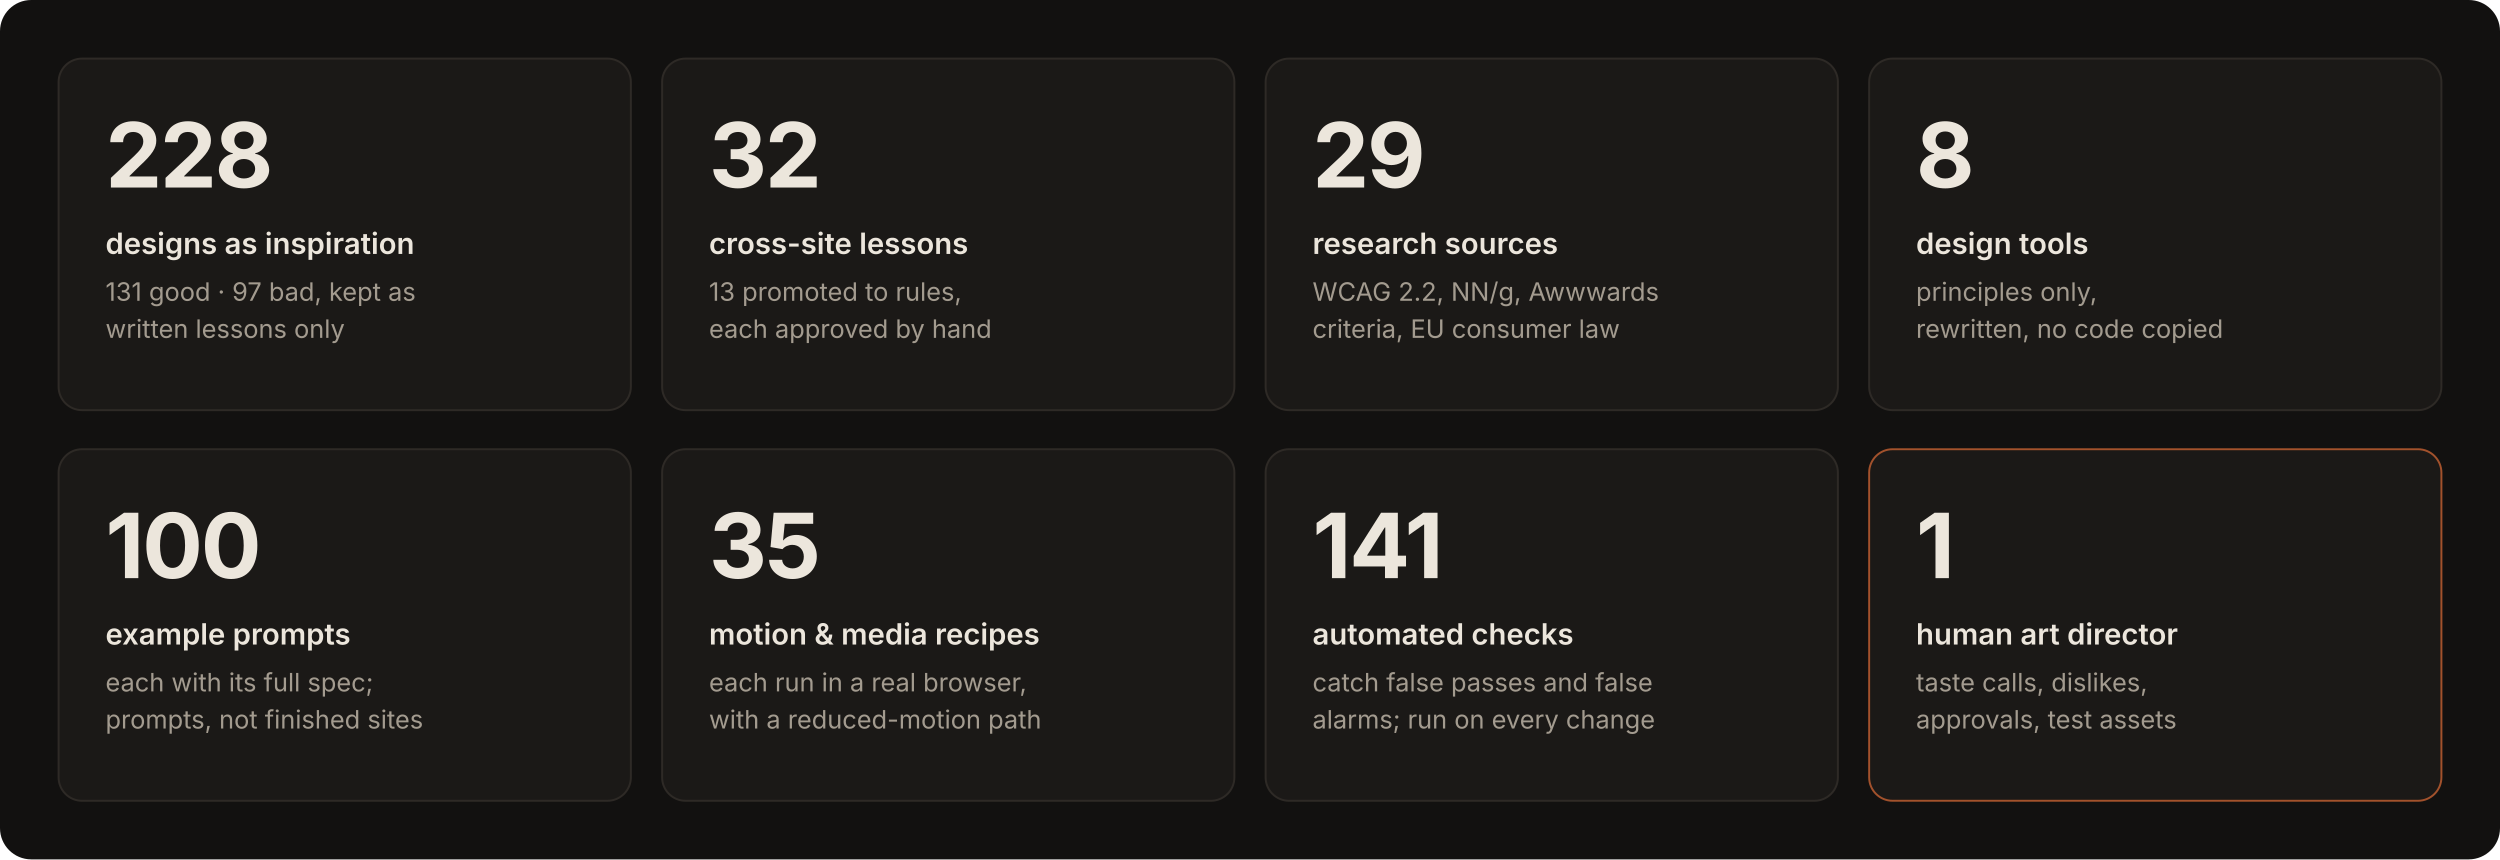
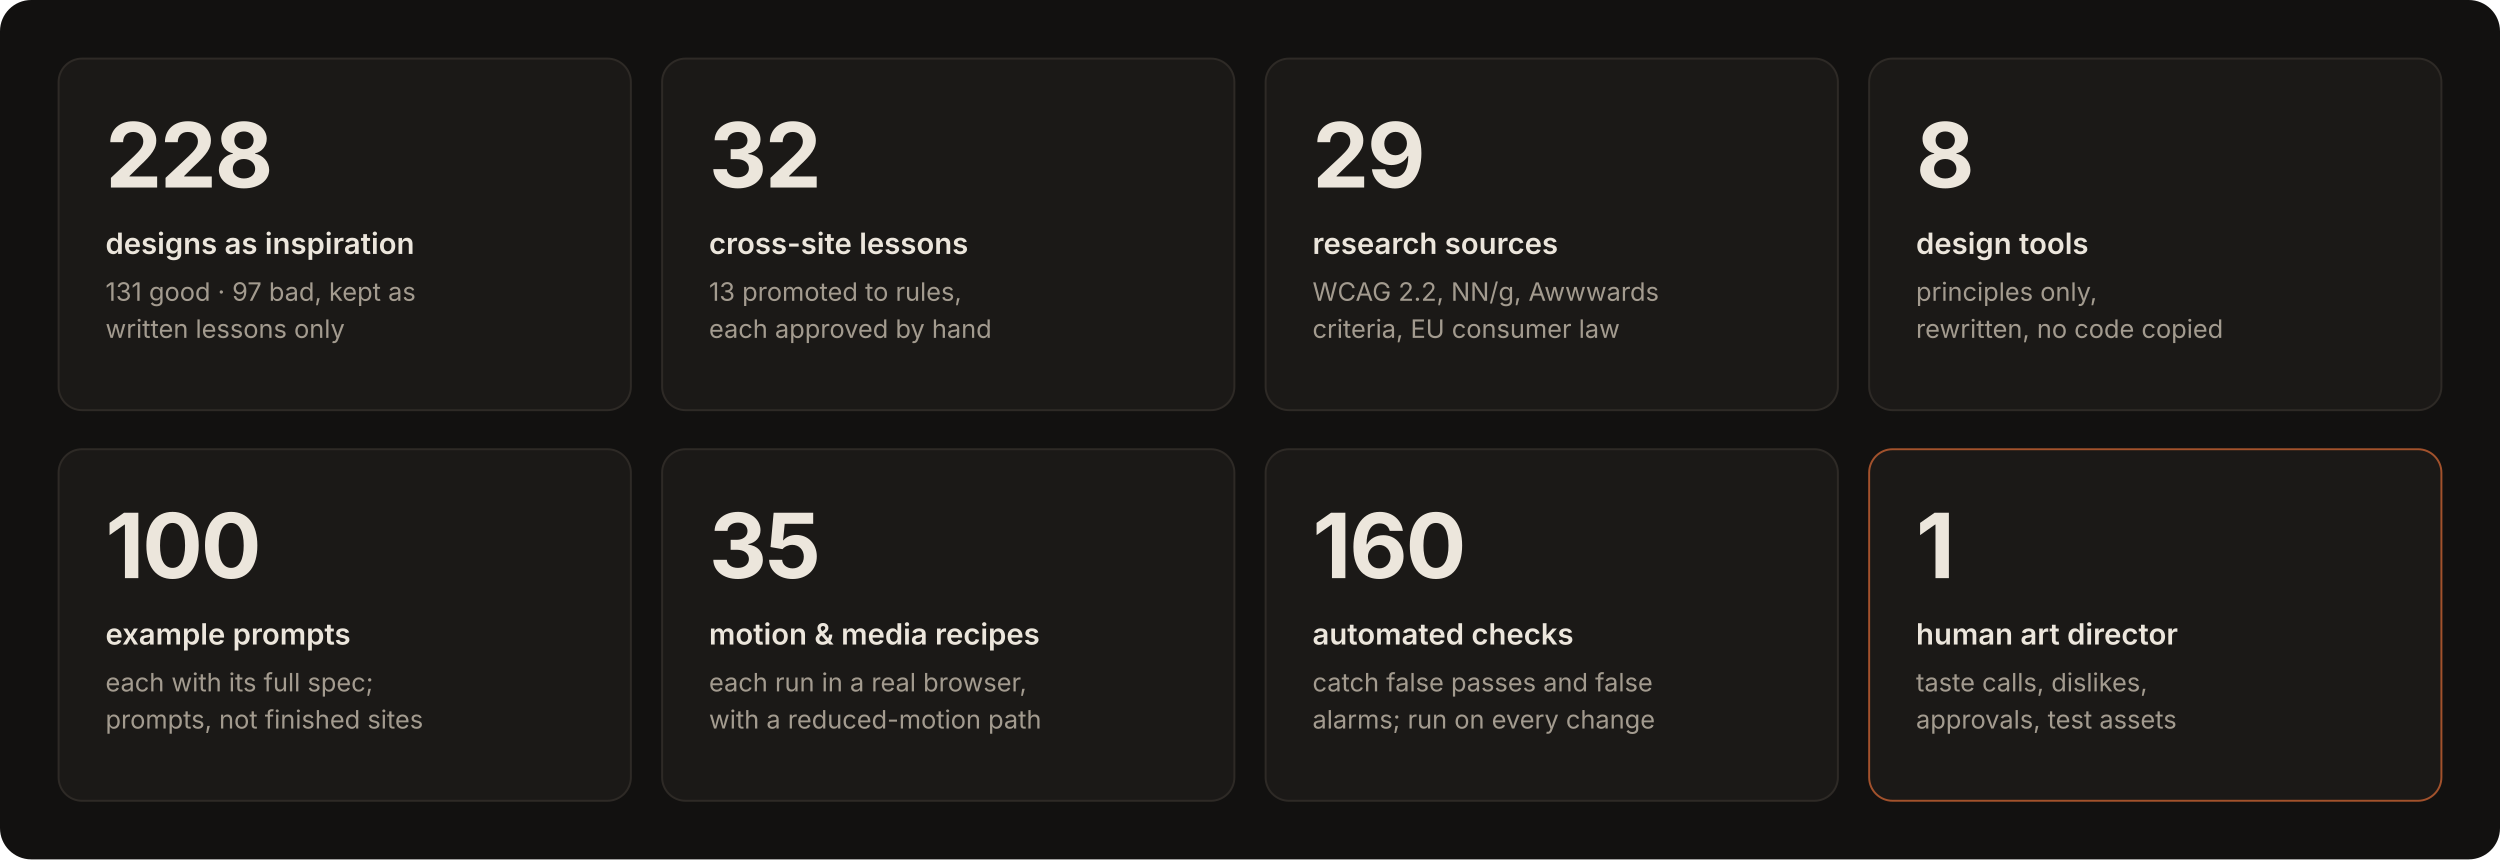
- <svg xmlns="http://www.w3.org/2000/svg" viewBox="0 0 1280 440" role="img" aria-label="Where Darkroom's knowledge comes from: 228 real site designs that inspired it (131 good, 97 bad), 32 cross-site lessons of which 13 became rules, 29 research sources, 8 design tools read for principles, 100 example prompts with full build specs, 35 motion and media recipes tested in a real browser, 141 automated checks, and the author's taste decisions.">
+ <svg xmlns="http://www.w3.org/2000/svg" viewBox="0 0 1280 440" role="img" aria-label="Where Darkroom's knowledge comes from: 228 real site designs kept as lessons (131 good, 97 bad), 32 cross-site lessons of which 13 became rules, 29 research sources, 8 design tools read for principles, 100 example prompts with full build specs, 35 motion and media recipes tested in a real browser, 160 automated checks, and the author's taste decisions.">
  <style>
    text { font-family: Inter, Segoe UI, Helvetica, Arial, sans-serif; }
    .n { fill: #ece6dc; font-size: 46px; font-weight: 700; letter-spacing: -1px; }
    .l { fill: #ece6dc; font-size: 15px; font-weight: 600; }
    .s { fill: #a39b8f; font-size: 13px; }
    .in { animation: in 1s cubic-bezier(.22,1,.36,1) both; }
    .d1 { animation-delay: .08s; } .d2 { animation-delay: .16s; } .d3 { animation-delay: .24s; } .d4 { animation-delay: .32s; } .d5 { animation-delay: .4s; } .d6 { animation-delay: .48s; } .d7 { animation-delay: .56s; }
    @keyframes in { from { opacity: 0; transform: translateY(12px); } to { opacity: 1; transform: none; } }
    @media (prefers-reduced-motion: reduce) { * { animation: none !important; } }
  </style>
  <rect width="1280" height="440" rx="16" fill="#121110" />
  <g fill="#1b1917" stroke="#2e2a26">
    <rect x="30" y="30" width="293" height="180" rx="12" />
    <rect x="339" y="30" width="293" height="180" rx="12" />
    <rect x="648" y="30" width="293" height="180" rx="12" />
    <rect x="957" y="30" width="293" height="180" rx="12" />
    <rect x="30" y="230" width="293" height="180" rx="12" />
    <rect x="339" y="230" width="293" height="180" rx="12" />
    <rect x="648" y="230" width="293" height="180" rx="12" />
    <rect x="957" y="230" width="293" height="180" rx="12" stroke="#ff7a3d" stroke-opacity=".6" />
  </g>
  <g class="in">
    <text class="n" x="54" y="96">228</text>
    <text class="l" x="54" y="130">designs as inspiration</text>
    <text class="s" x="54" y="154">131 good · 97 bad, kept as</text>
    <text class="s" x="54" y="173">written lessons only</text>
  </g>
  <g class="in d1">
    <text class="n" x="363" y="96">32</text>
    <text class="l" x="363" y="130">cross-site lessons</text>
    <text class="s" x="363" y="154">13 promoted to rules,</text>
    <text class="s" x="363" y="173">each approved by hand</text>
  </g>
  <g class="in d2">
    <text class="n" x="672" y="96">29</text>
    <text class="l" x="672" y="130">research sources</text>
    <text class="s" x="672" y="154">WCAG 2.2, NN/g, Awwwards</text>
    <text class="s" x="672" y="173">criteria, EU consumer law</text>
  </g>
  <g class="in d3">
    <text class="n" x="981" y="96">8</text>
    <text class="l" x="981" y="130">design tools</text>
    <text class="s" x="981" y="154">principles only,</text>
    <text class="s" x="981" y="173">rewritten, no code copied</text>
  </g>
  <g class="in d4">
    <text class="n" x="54" y="296">100</text>
    <text class="l" x="54" y="330">example prompts</text>
    <text class="s" x="54" y="354">each with its full spec;</text>
    <text class="s" x="54" y="373">prompts, not finished sites</text>
  </g>
  <g class="in d5">
    <text class="n" x="363" y="296">35</text>
    <text class="l" x="363" y="330">motion &amp; media recipes</text>
    <text class="s" x="363" y="354">each run in a real browser,</text>
    <text class="s" x="363" y="373">with a reduced-motion path</text>
  </g>
  <g class="in d6">
-     <text class="n" x="672" y="296">141</text>
+     <text class="n" x="672" y="296">160</text>
    <text class="l" x="672" y="330">automated checks</text>
    <text class="s" x="672" y="354">catch false passes and false</text>
    <text class="s" x="672" y="373">alarms; run on every change</text>
  </g>
  <g class="in d7">
    <text class="n" x="981" y="296" fill="#ff7a3d">1</text>
    <text class="l" x="981" y="330">human art director</text>
    <text class="s" x="981" y="354">taste calls, dislikes,</text>
    <text class="s" x="981" y="373">approvals, test assets</text>
  </g>
</svg>
